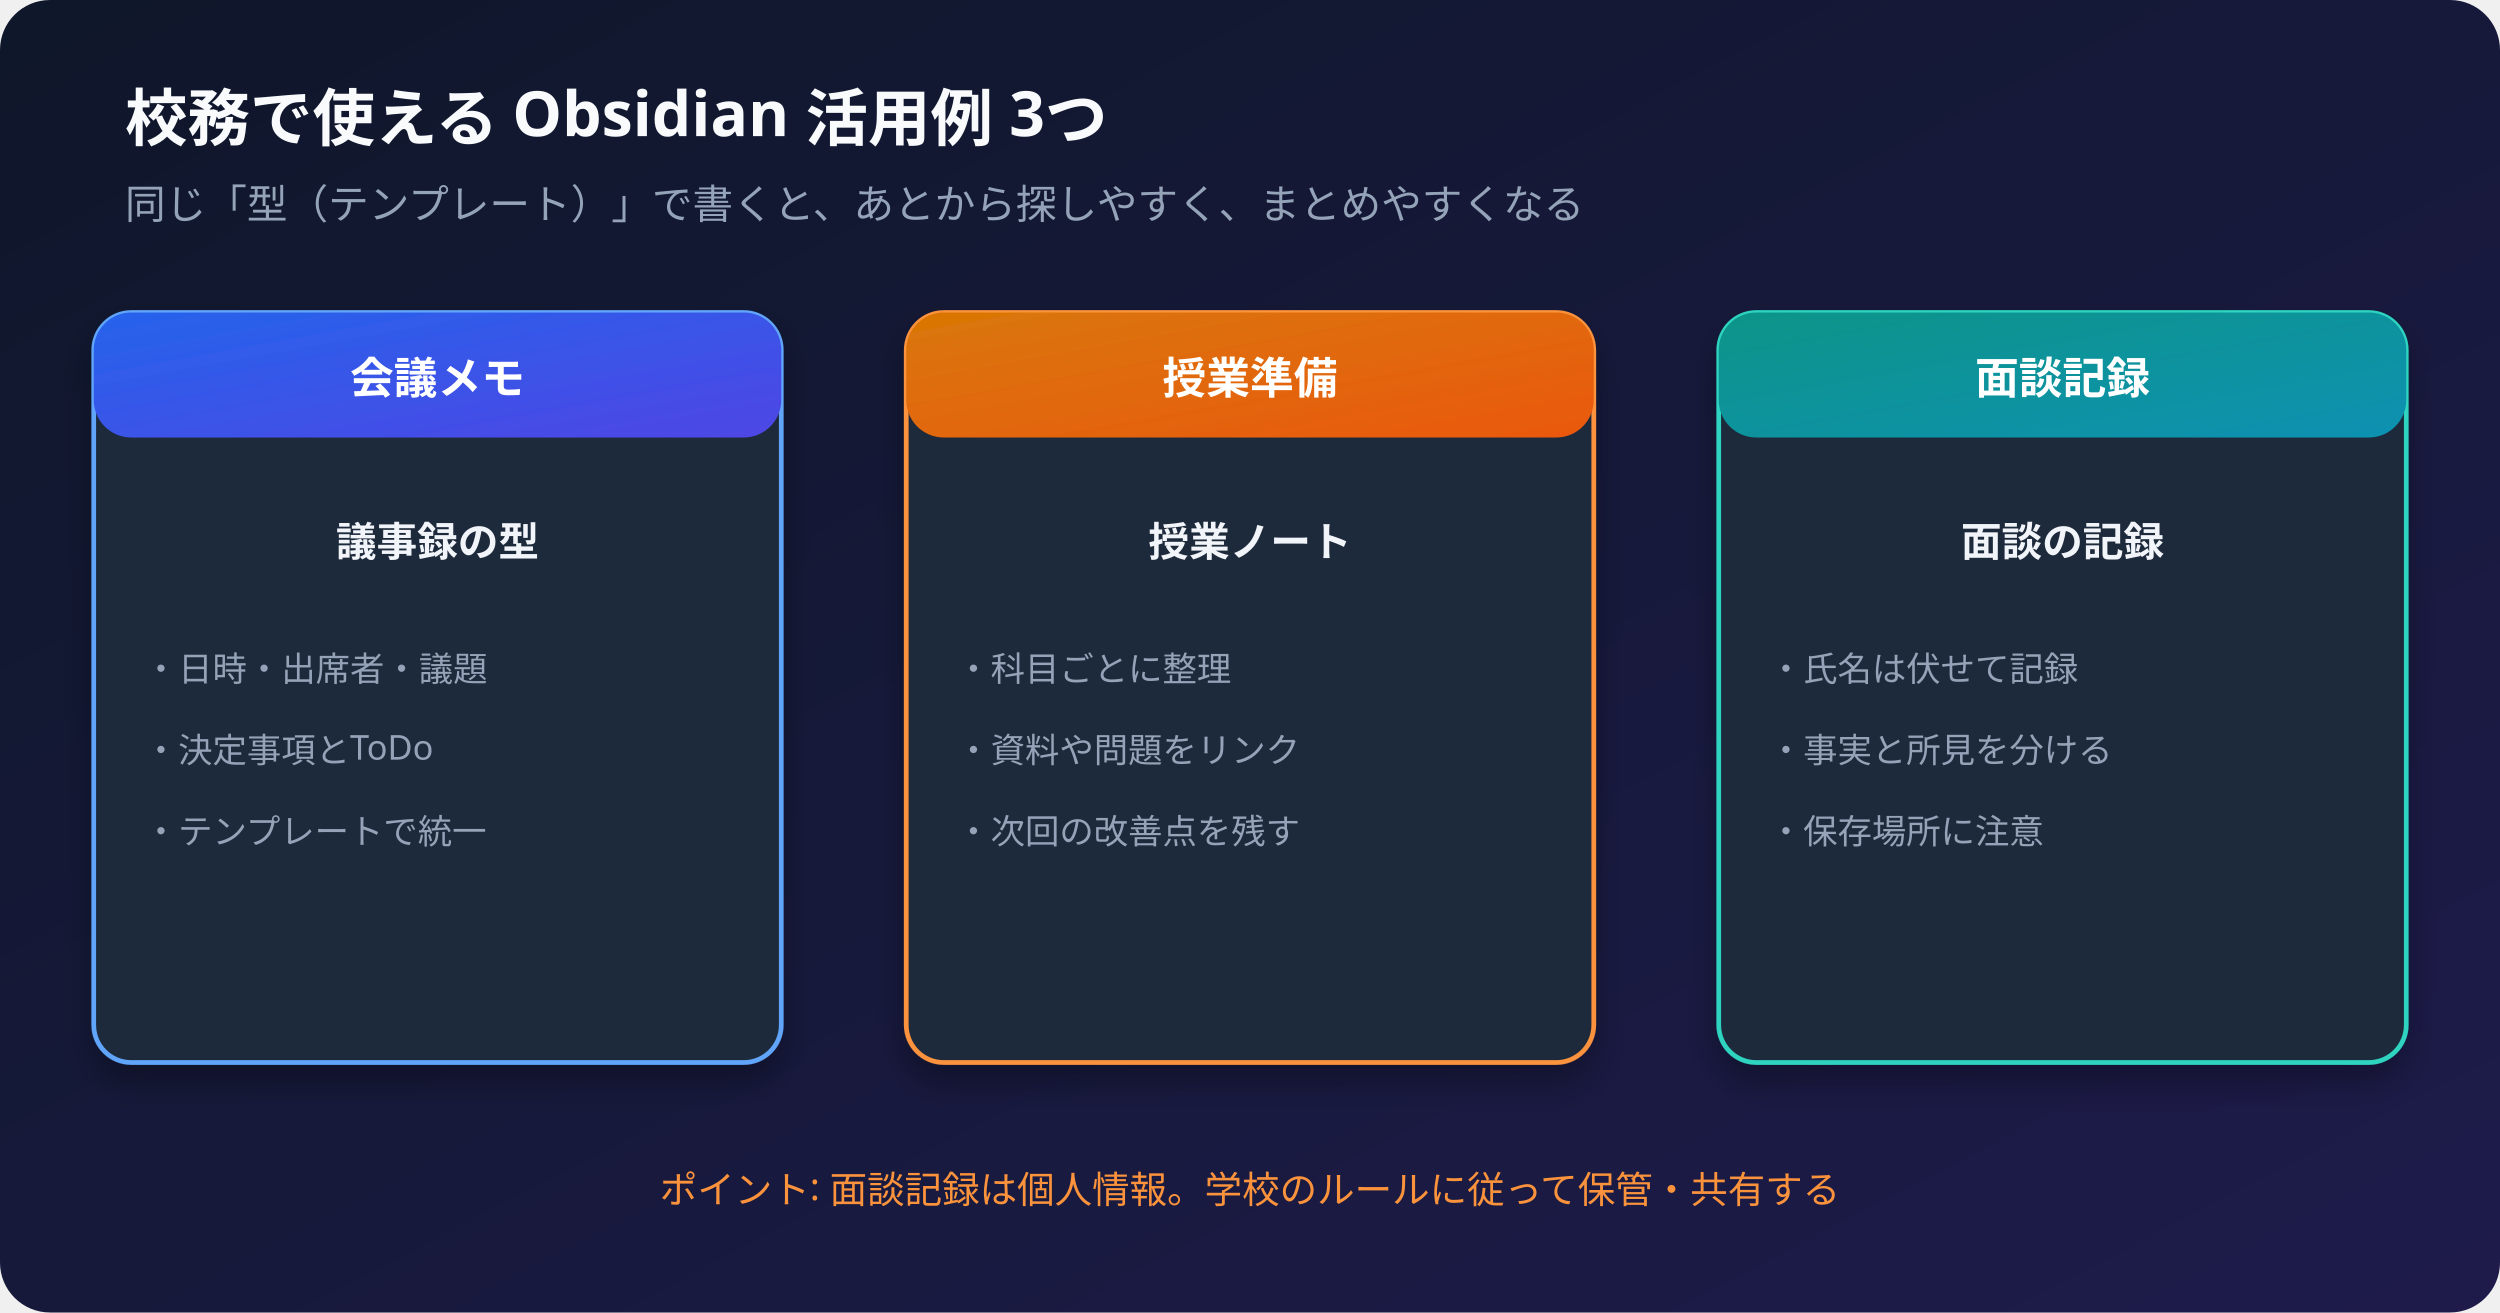
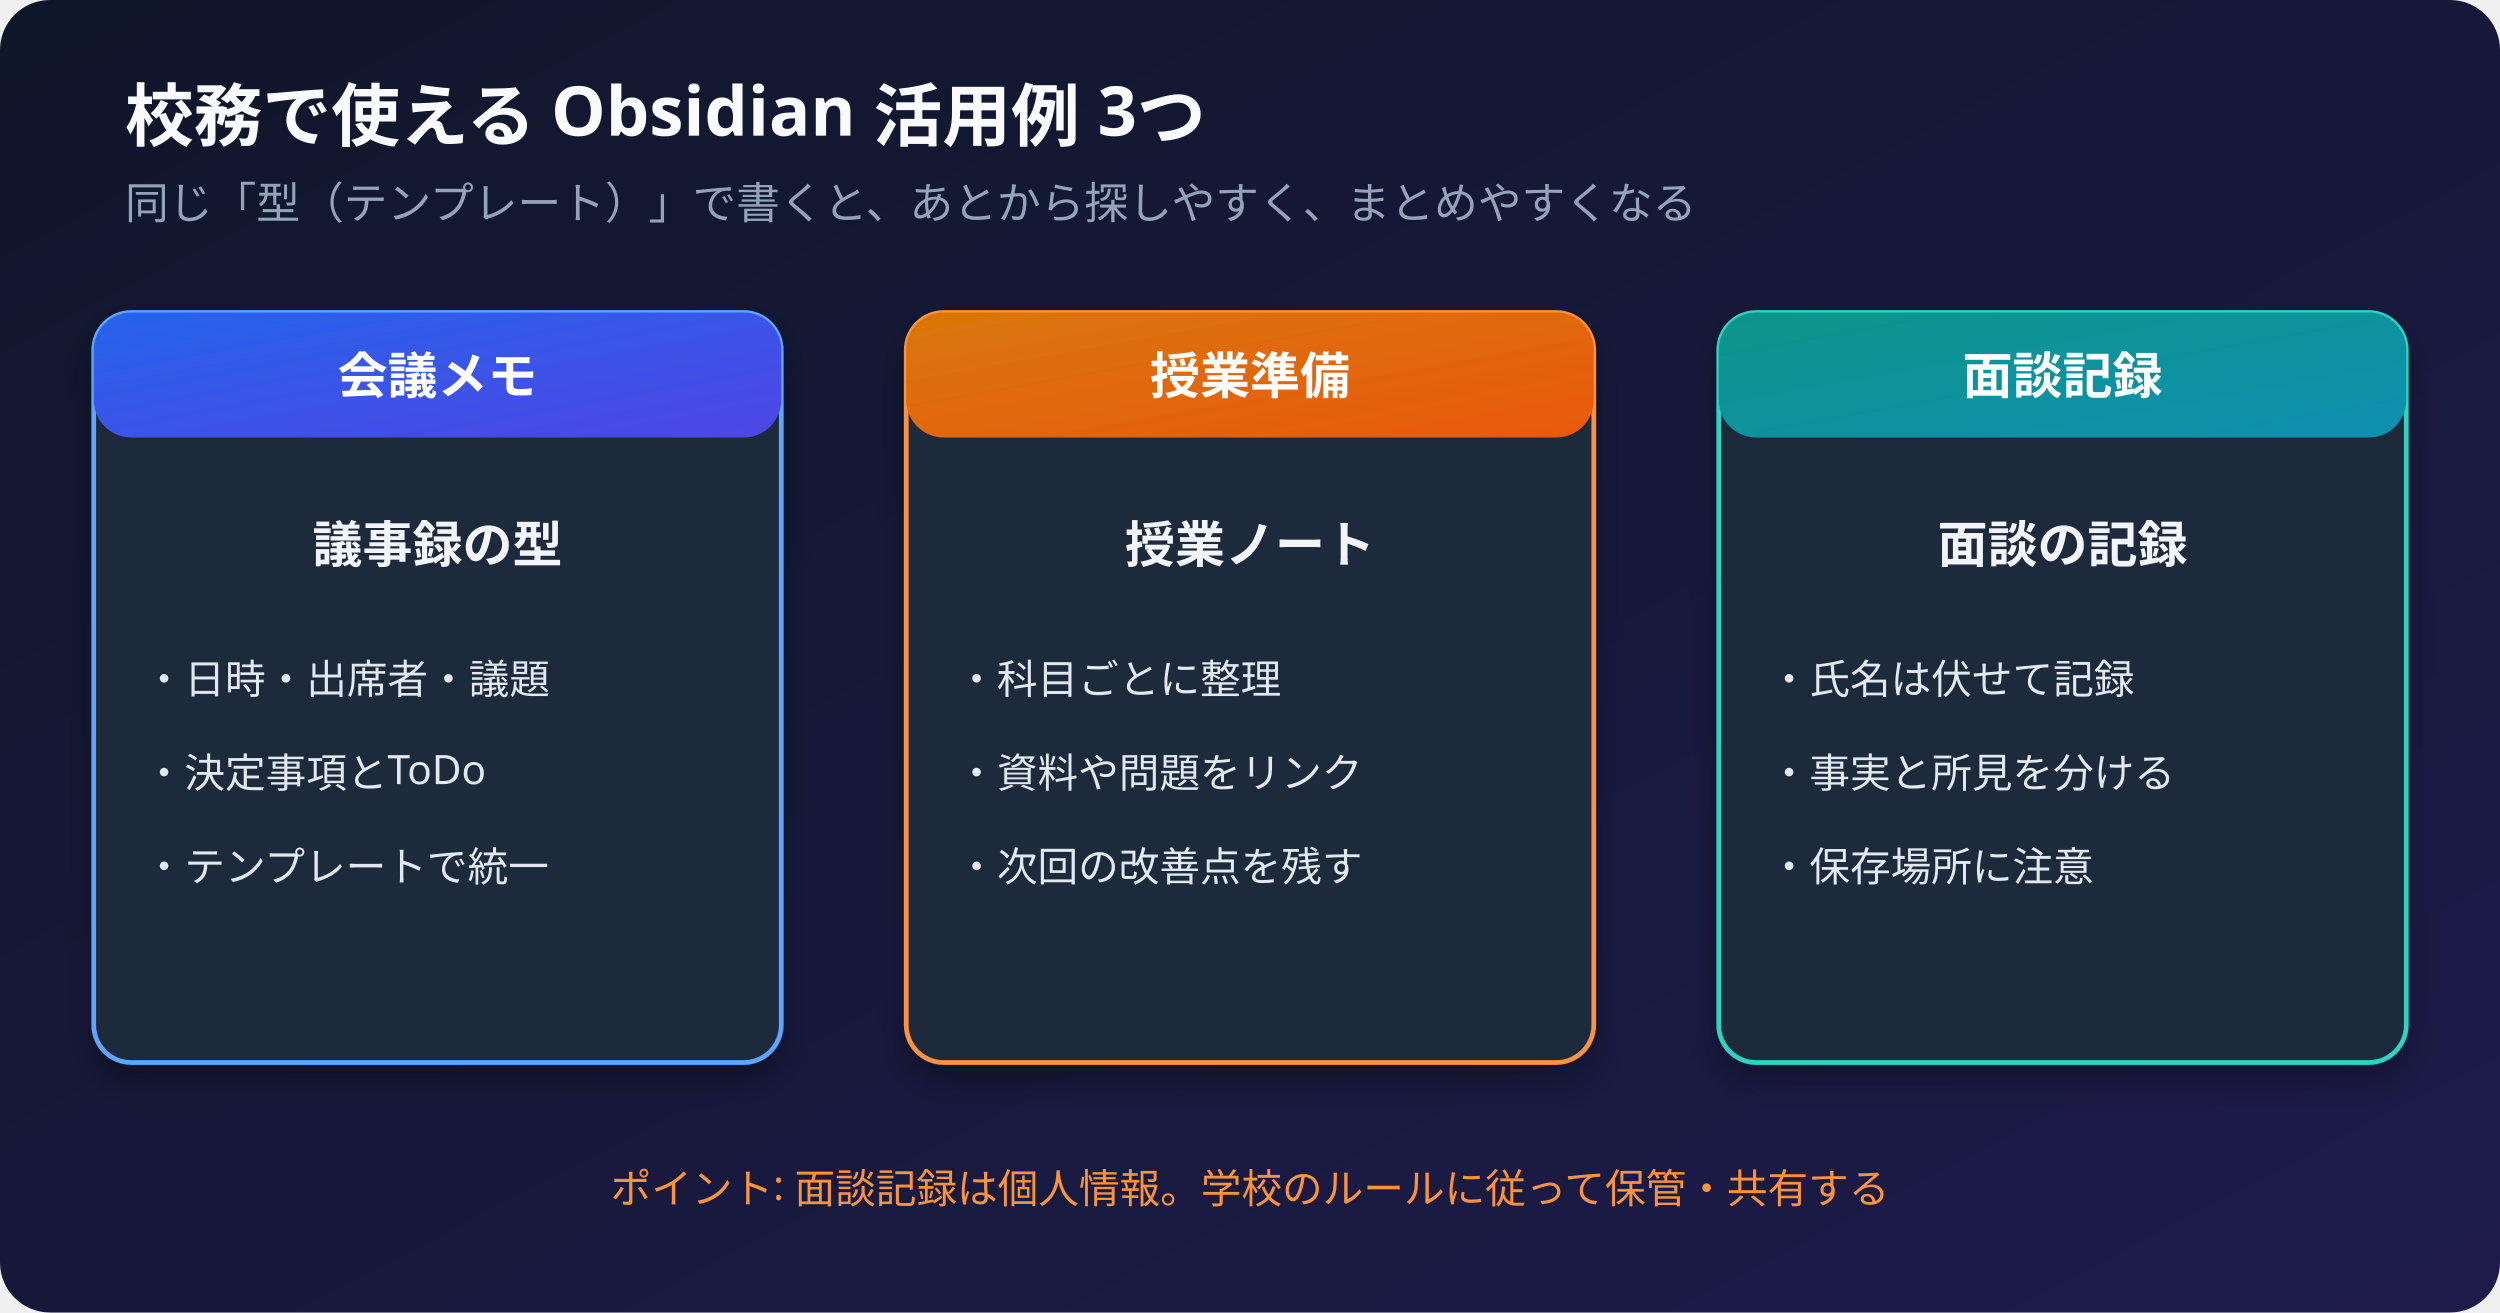
<svg xmlns="http://www.w3.org/2000/svg" viewBox="0 0 800 420" width="100%" height="100%">
  <defs>
    <linearGradient id="bgGrad" x1="0%" y1="0%" x2="100%" y2="100%">
      <stop offset="0%" stop-color="#0f172a" />
      <stop offset="100%" stop-color="#1e1b4b" />
    </linearGradient>
    <linearGradient id="g_gray" x1="0%" y1="0%" x2="100%" y2="100%">
      <stop offset="0%" stop-color="#475569" />
      <stop offset="100%" stop-color="#334155" />
    </linearGradient>
    <linearGradient id="g_purple" x1="0%" y1="0%" x2="100%" y2="100%">
      <stop offset="0%" stop-color="#7c3aed" />
      <stop offset="100%" stop-color="#4f46e5" />
    </linearGradient>
    <linearGradient id="g_blue" x1="0%" y1="0%" x2="100%" y2="100%">
      <stop offset="0%" stop-color="#2563eb" />
      <stop offset="100%" stop-color="#4f46e5" />
    </linearGradient>
    <linearGradient id="g_orange" x1="0%" y1="0%" x2="100%" y2="100%">
      <stop offset="0%" stop-color="#d97706" />
      <stop offset="100%" stop-color="#ea580c" />
    </linearGradient>
    <linearGradient id="g_green" x1="0%" y1="0%" x2="100%" y2="100%">
      <stop offset="0%" stop-color="#059669" />
      <stop offset="100%" stop-color="#10b981" />
    </linearGradient>
    <linearGradient id="g_teal" x1="0%" y1="0%" x2="100%" y2="100%">
      <stop offset="0%" stop-color="#0d9488" />
      <stop offset="100%" stop-color="#0891b2" />
    </linearGradient>
    <filter id="shadow" x="-10%" y="-10%" width="120%" height="120%">
      <feDropShadow dx="0" dy="6" stdDeviation="5" flood-color="#000" flood-opacity="0.3" />
    </filter>
  </defs>
  <rect width="800" height="420" rx="16" fill="url(#bgGrad)" />
-   <text x="40" y="45" fill="#f8fafc" font-family="sans-serif" font-size="20" font-weight="bold">校務で使える Obsidian 活用例 3つ</text>
-   <text x="40" y="70" fill="#94a3b8" font-family="sans-serif" font-size="13">同じ「型（テンプレート）」で書くと、あとから探しやすく、まとめやすくなる</text>
+   <text x="40" y="45" fill="#f8fafc" font-family="sans-serif" font-size="22" font-weight="bold">校務で使える Obsidian 活用例 3つ</text>
+   <text x="40" y="70" fill="#94a3b8" font-family="sans-serif" font-size="14">同じ「型（テンプレート）」で書くと、あとから探しやすく、まとめやすくなる</text>
  <g filter="url(#shadow)">
    <rect x="30.0" y="100" width="220.0" height="240" rx="12" fill="#1e293b" stroke="#60a5fa" stroke-width="1.5" />
    <rect x="30.0" y="100" width="220.0" height="40" rx="12" fill="url(#g_blue)" />
-     <text x="140.0" y="126" text-anchor="middle" fill="#ffffff" font-family="sans-serif" font-size="14" font-weight="bold">会議メモ</text>
-     <text x="140.0" y="178" text-anchor="middle" fill="#f1f5f9" font-family="sans-serif" font-size="13" font-weight="bold">議事録の型</text>
-     <text x="46.0" y="218" fill="#94a3b8" font-family="sans-serif" font-size="11">・日時・出席者・議題</text>
-     <text x="46.0" y="244" fill="#94a3b8" font-family="sans-serif" font-size="11">・決定事項とToDo</text>
-     <text x="46.0" y="270" fill="#94a3b8" font-family="sans-serif" font-size="11">・テンプレートで統一</text>
+     <text x="140.0" y="126" text-anchor="middle" fill="#ffffff" font-family="sans-serif" font-size="16" font-weight="bold">会議メモ</text>
+     <text x="140.0" y="180" text-anchor="middle" fill="#f1f5f9" font-family="sans-serif" font-size="16" font-weight="bold">議事録の型</text>
+     <text x="46.0" y="222" fill="#e2e8f0" font-family="sans-serif" font-size="13">・日時・出席者・議題</text>
+     <text x="46.0" y="252" fill="#e2e8f0" font-family="sans-serif" font-size="13">・決定事項とToDo</text>
+     <text x="46.0" y="282" fill="#e2e8f0" font-family="sans-serif" font-size="13">・テンプレートで統一</text>
  </g>
  <g filter="url(#shadow)">
    <rect x="290.0" y="100" width="220.0" height="240" rx="12" fill="#1e293b" stroke="#fb923c" stroke-width="1.5" />
    <rect x="290.0" y="100" width="220.0" height="40" rx="12" fill="url(#g_orange)" />
-     <text x="400.0" y="126" text-anchor="middle" fill="#ffffff" font-family="sans-serif" font-size="14" font-weight="bold">授業準備</text>
-     <text x="400.0" y="178" text-anchor="middle" fill="#f1f5f9" font-family="sans-serif" font-size="13" font-weight="bold">授業ノート</text>
-     <text x="306.0" y="218" fill="#94a3b8" font-family="sans-serif" font-size="11">・科目ごとに整理</text>
-     <text x="306.0" y="244" fill="#94a3b8" font-family="sans-serif" font-size="11">・資料や問題をリンク</text>
-     <text x="306.0" y="270" fill="#94a3b8" font-family="sans-serif" font-size="11">・次回の改善点を残す</text>
+     <text x="400.0" y="126" text-anchor="middle" fill="#ffffff" font-family="sans-serif" font-size="16" font-weight="bold">授業準備</text>
+     <text x="400.0" y="180" text-anchor="middle" fill="#f1f5f9" font-family="sans-serif" font-size="16" font-weight="bold">授業ノート</text>
+     <text x="306.0" y="222" fill="#e2e8f0" font-family="sans-serif" font-size="13">・科目ごとに整理</text>
+     <text x="306.0" y="252" fill="#e2e8f0" font-family="sans-serif" font-size="13">・資料や問題をリンク</text>
+     <text x="306.0" y="282" fill="#e2e8f0" font-family="sans-serif" font-size="13">・次回の改善点を残す</text>
  </g>
  <g filter="url(#shadow)">
    <rect x="550.0" y="100" width="220.0" height="240" rx="12" fill="#1e293b" stroke="#2dd4bf" stroke-width="1.5" />
    <rect x="550.0" y="100" width="220.0" height="40" rx="12" fill="url(#g_teal)" />
-     <text x="660.0" y="126" text-anchor="middle" fill="#ffffff" font-family="sans-serif" font-size="14" font-weight="bold">面談記録</text>
-     <text x="660.0" y="178" text-anchor="middle" fill="#f1f5f9" font-family="sans-serif" font-size="13" font-weight="bold">面談の記録</text>
-     <text x="566.0" y="218" fill="#94a3b8" font-family="sans-serif" font-size="11">・氏名は伏せて記録</text>
-     <text x="566.0" y="244" fill="#94a3b8" font-family="sans-serif" font-size="11">・事実と所見を分ける</text>
-     <text x="566.0" y="270" fill="#94a3b8" font-family="sans-serif" font-size="11">・保存場所に注意</text>
+     <text x="660.0" y="126" text-anchor="middle" fill="#ffffff" font-family="sans-serif" font-size="16" font-weight="bold">面談記録</text>
+     <text x="660.0" y="180" text-anchor="middle" fill="#f1f5f9" font-family="sans-serif" font-size="16" font-weight="bold">面談の記録</text>
+     <text x="566.0" y="222" fill="#e2e8f0" font-family="sans-serif" font-size="13">・氏名は伏せて記録</text>
+     <text x="566.0" y="252" fill="#e2e8f0" font-family="sans-serif" font-size="13">・事実と所見を分ける</text>
+     <text x="566.0" y="282" fill="#e2e8f0" font-family="sans-serif" font-size="13">・保存場所に注意</text>
  </g>
-   <text x="400" y="385" text-anchor="middle" fill="#fb923c" font-family="sans-serif" font-size="12">ポイント: 面談記録は個人情報。学校のルールに従って保管・共有する</text>
+   <text x="400" y="385" text-anchor="middle" fill="#fb923c" font-family="sans-serif" font-size="13">ポイント: 面談記録は個人情報。学校のルールに従って保管・共有する</text>
</svg>
